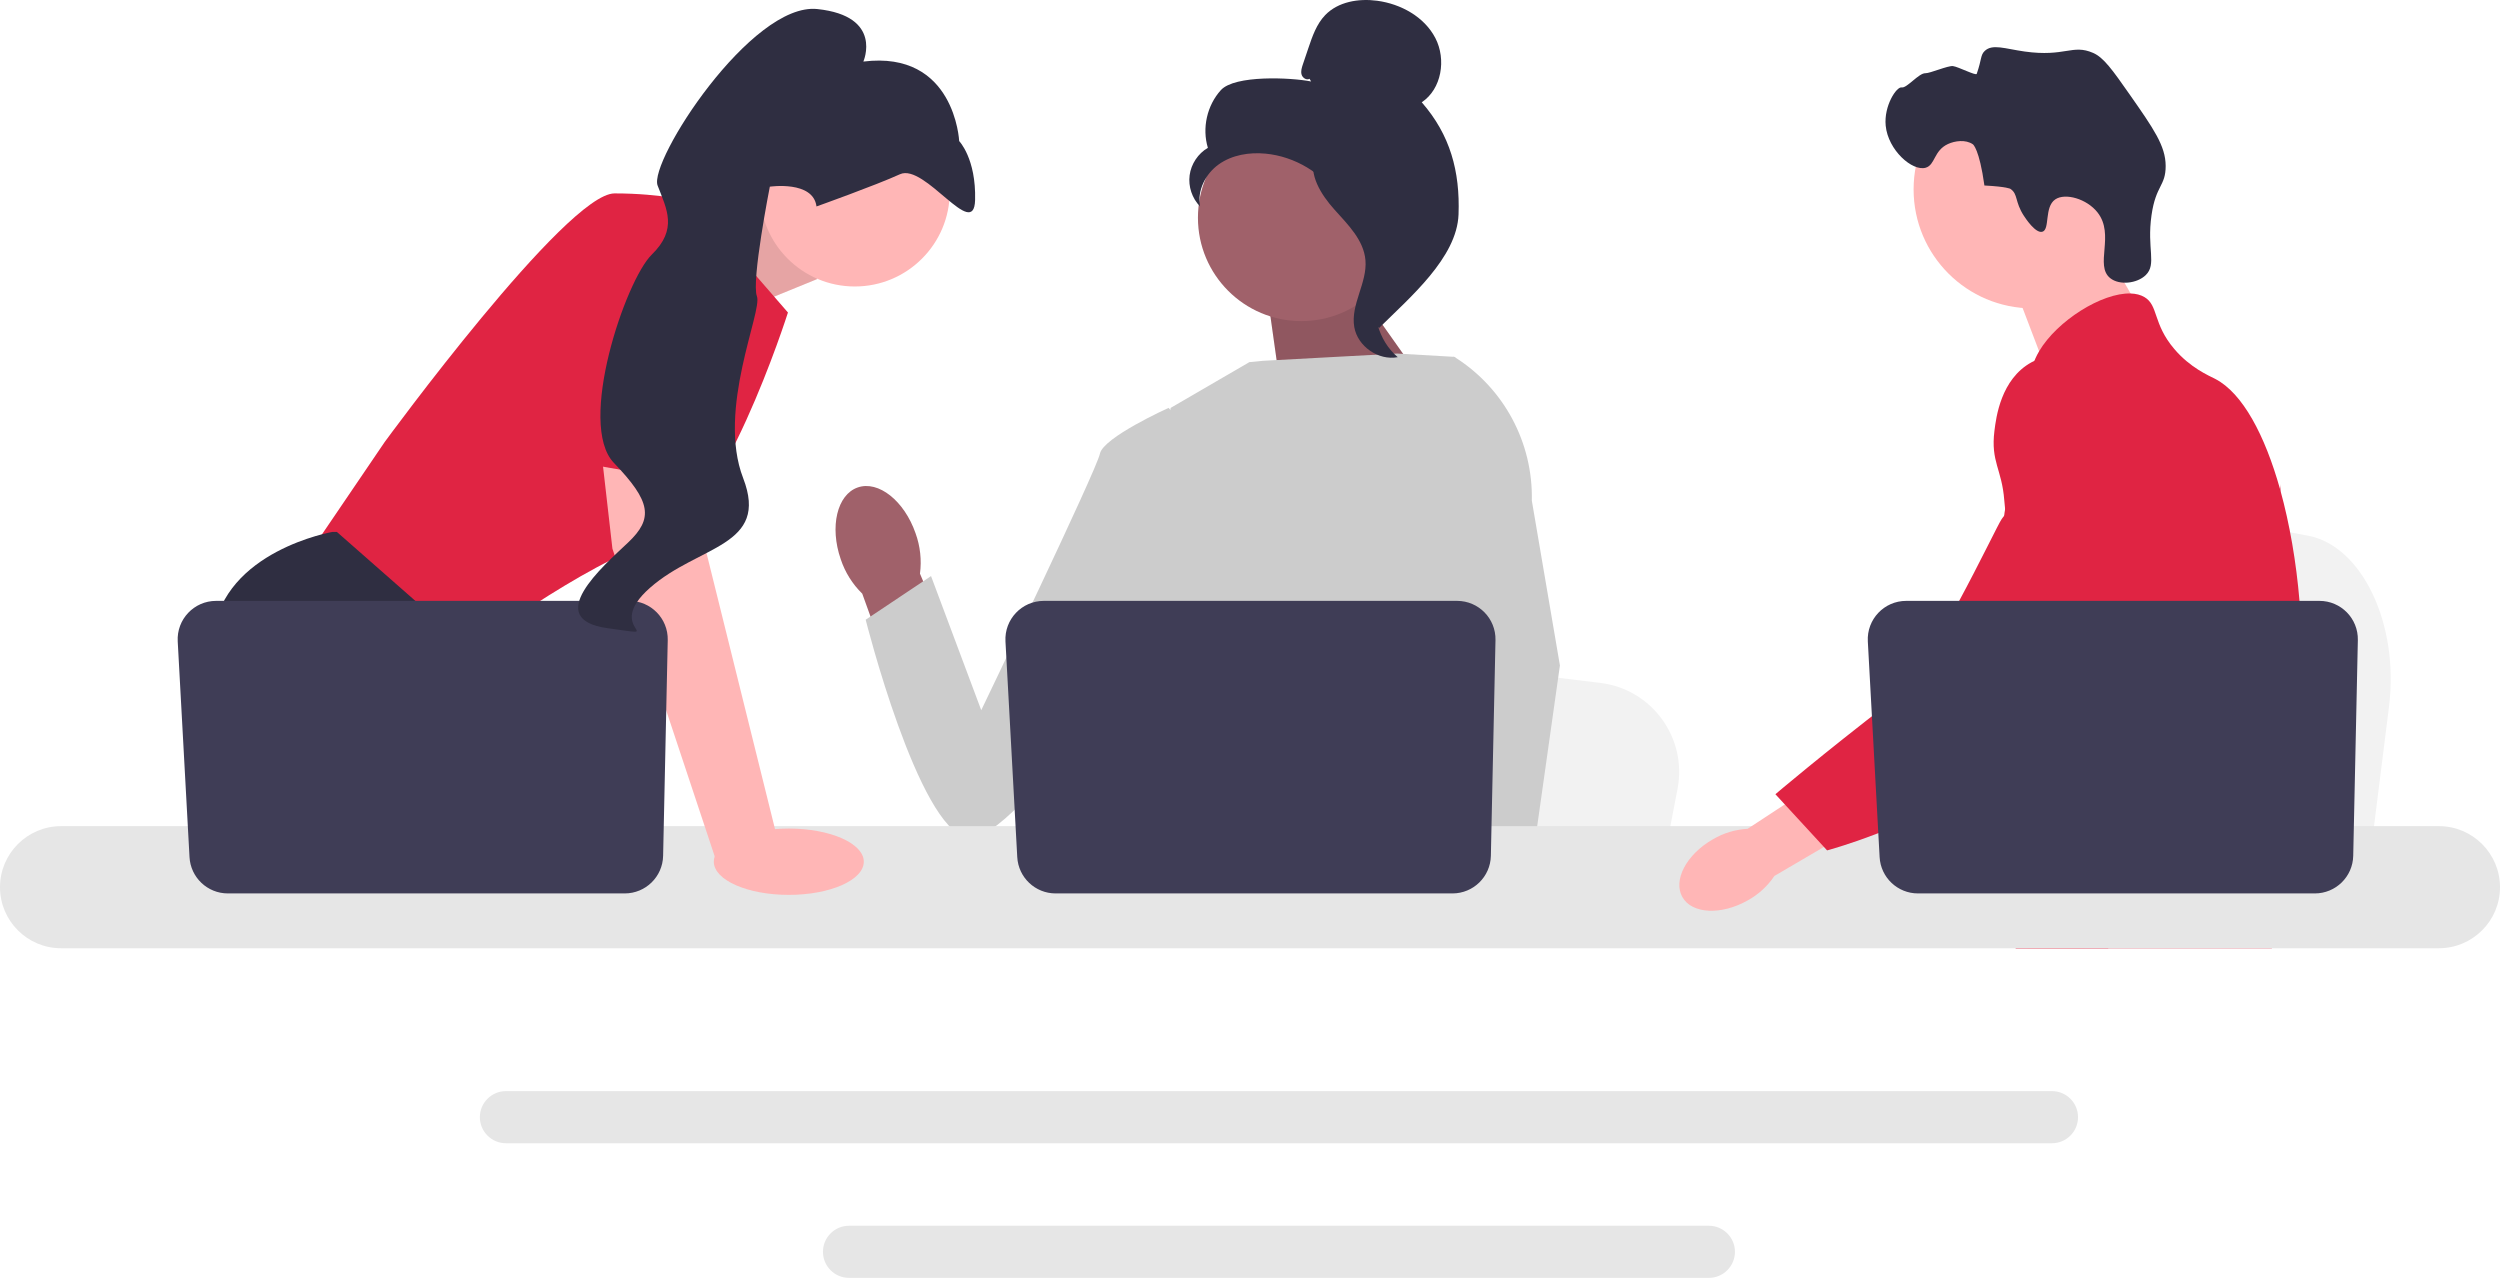
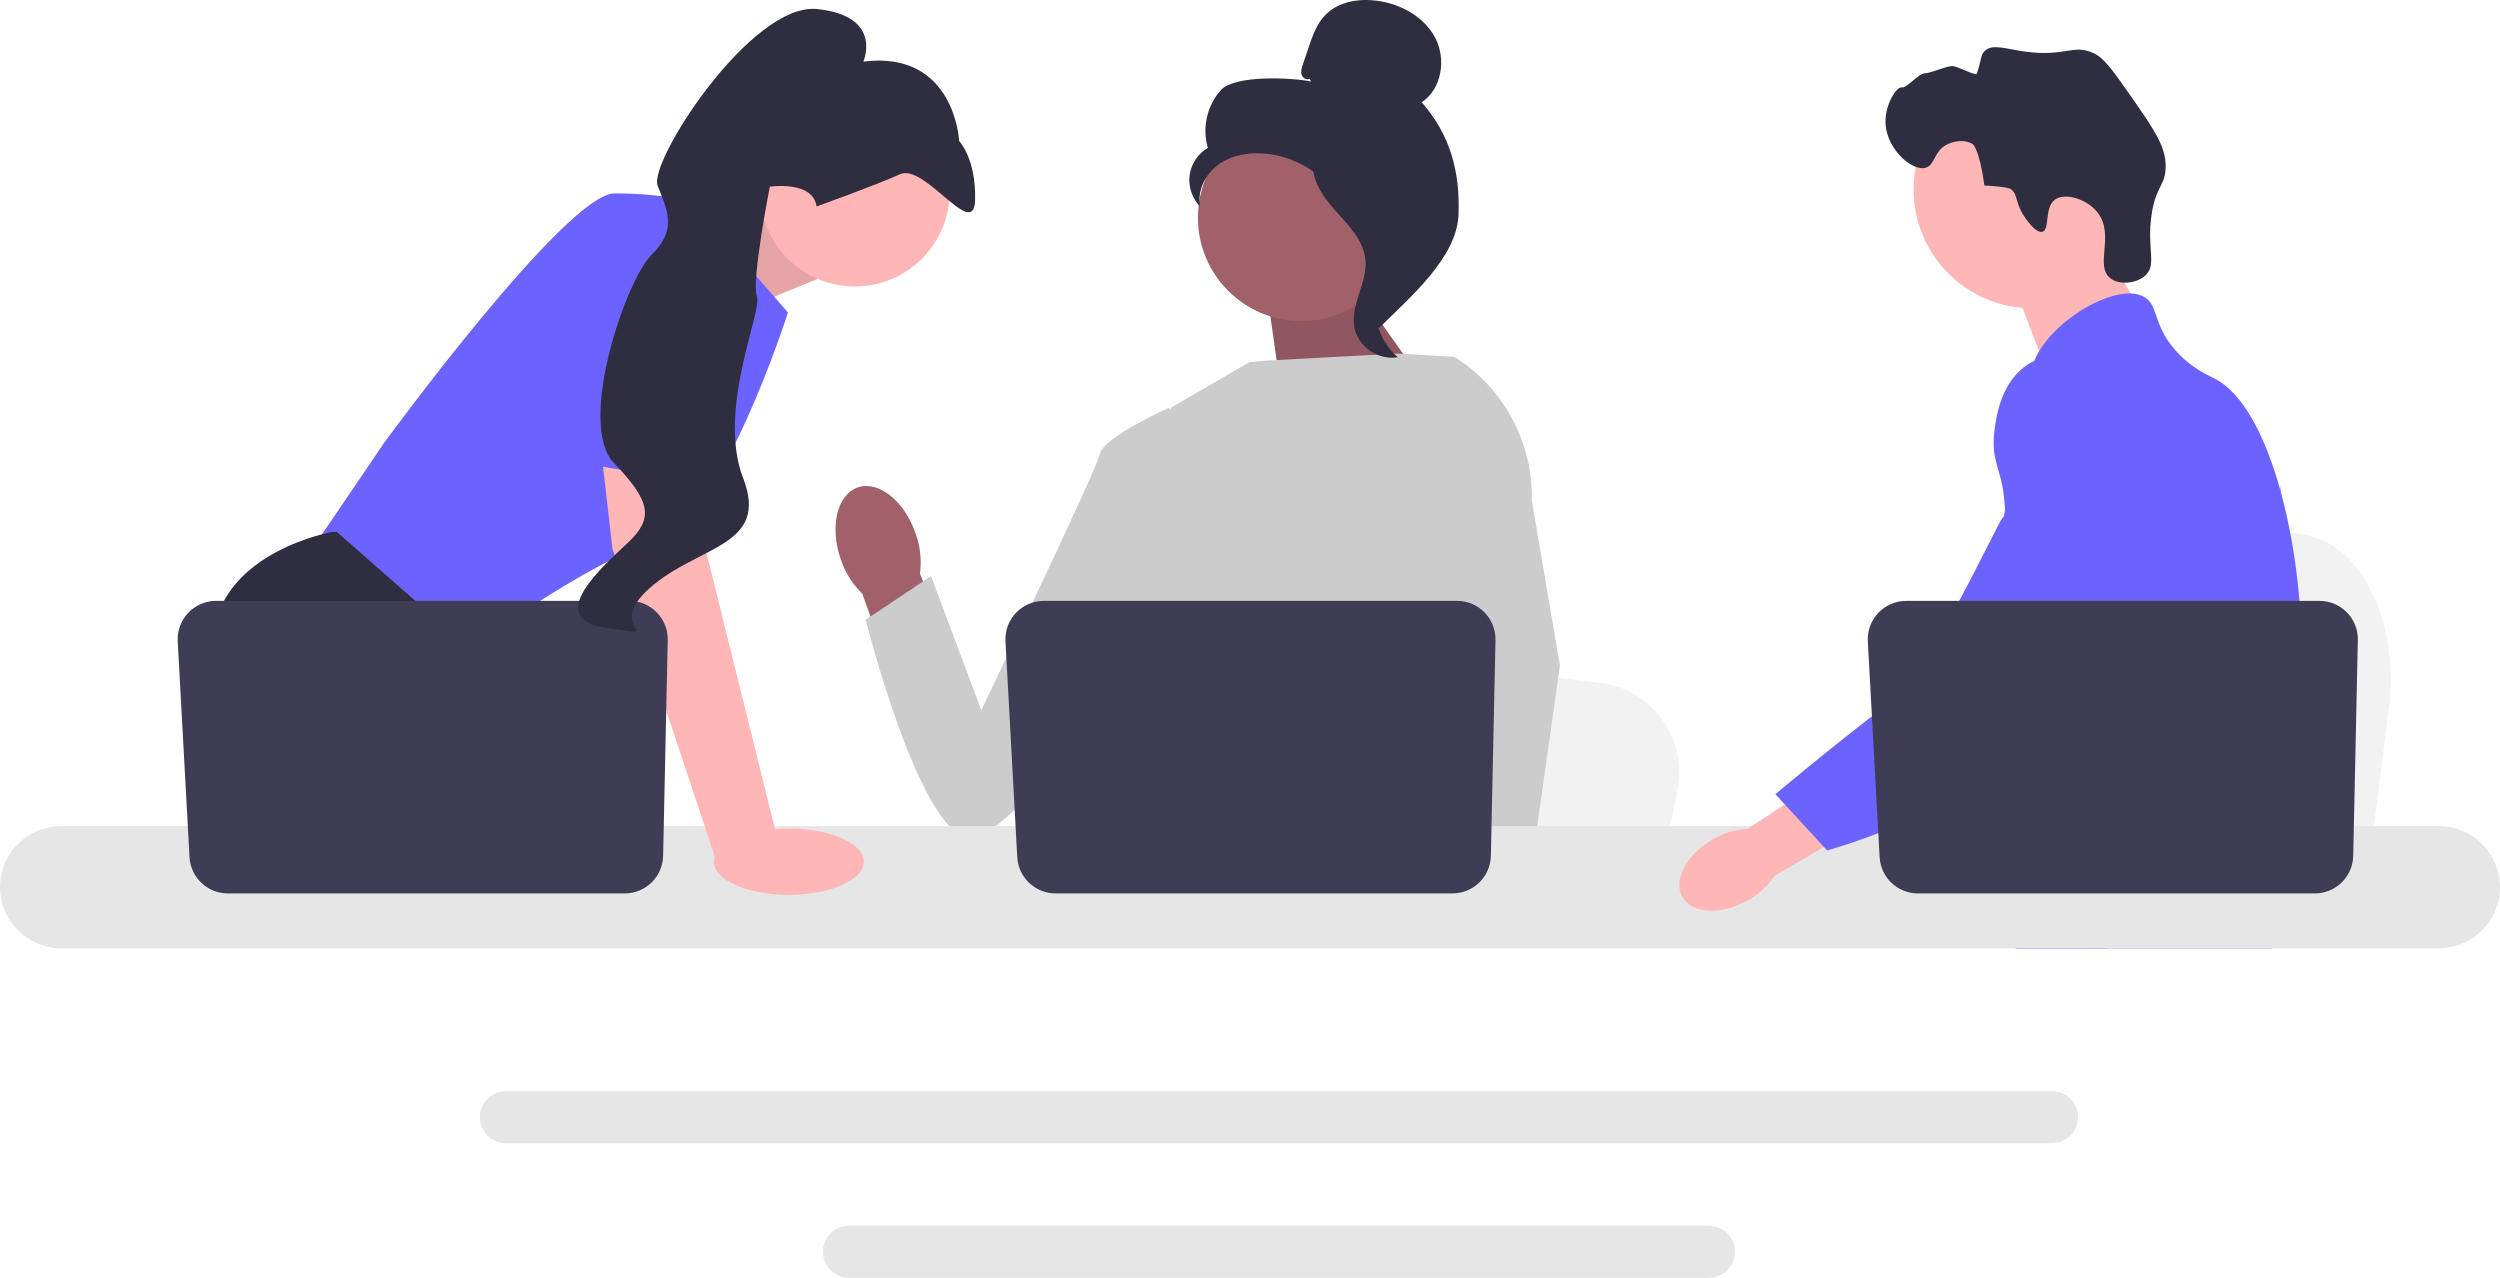
<svg xmlns="http://www.w3.org/2000/svg" width="866.81" height="443.068" viewBox="0 0 866.81 443.068">
  <path d="M828.335,244.952l-2.715,21.622-6.739,53.704h-135.383c1.057-12.037,2.502-29.362,4.046-48.065,.152-1.868,.312-3.748,.464-5.639,3.872-47.014,8.108-100.216,8.108-100.216l17.799,3.316,34.532,6.421,14.071,2.615,37.681,7.017c18.787,3.491,31.71,30.693,28.135,59.226Z" fill="#f2f2f2" />
  <polygon points="725.93 79.358 742.579 108.492 710.58 131.169 696.93 95.358 725.93 79.358" fill="#ffb6b6" />
  <circle cx="704.735" cy="65.675" r="41.244" fill="#ffb6b6" />
  <path d="M701.774,74.896c-3.275-4.984-1.99-7.591-4.731-9.423-0-0-1.103-.737-8.999-1.157h0c-1.768-12.724-3.975-14.267-3.975-14.267-2.543-1.778-6.318-1.201-8.666-.113-4.966,2.3-4.391,7.269-7.735,8.22-4.619,1.314-13.024-6.092-13.852-14.569-.675-6.915,3.78-13.631,5.547-13.276,1.752,.352,5.947-5.003,8.212-4.92,1.547,.056,7.867-2.691,9.567-2.476,1.857,.235,7.978,3.429,8.234,2.699,1.773-5.072,1.252-6.479,2.756-7.93,2.665-2.571,7.026-.781,13.866,.181,14.074,1.978,16.531-2.663,23.743,.483,3.644,1.589,6.692,5.874,12.641,14.38,8.319,11.895,12.479,17.842,12.506,24.779,.027,7.074-3.398,6.625-4.903,17.098-1.675,11.658,1.884,16.989-2.004,20.777-3.005,2.927-9.113,3.622-12.322,1.053-5.494-4.399,1.696-15.012-4.384-22.767-3.732-4.76-11.238-6.878-14.676-4.525-3.888,2.66-1.746,10.469-4.48,11.21-2.341,.634-5.772-4.588-6.343-5.457Z" fill="#2f2e41" />
-   <path d="M797.85,237.338c-1.15,19.67-5.72,25.88-7.32,49.11-.35,5.1-.56,11.02-.56,18.08,0,1.8,.01,3.54,.01,5.24,0,3.62-.069,7.04-.49,10.51-.319,2.77-.869,5.56-1.779,8.5h-88.83c-.01-.02-.01-.04-.021-.06-.52-2.26-.85-4.42-1.1-6.49-.08-.66-.15-1.31-.21-1.95-.08-.75-.15-1.49-.22-2.22-.271-2.91-.54-5.66-1.181-8.29-.859-3.63-2.42-7.05-5.62-10.35-1.31-1.35-2.619-2.4-3.899-3.32-.25-.17-.49-.34-.74-.51-3.54-2.43-6.89-4.18-9.79-9.14-.05-.07-.09-.15-.13-.22-.5-.87-1.8-3.15-2.74-6.19-.99-3.16-1.59-7.13-.51-11.19,2.57-9.62,12.09-10.58,19.87-20.3,.84-1.05,1.67-2.21,2.46-3.5,3.52-5.72,4.47-10.76,5.59-16.75,.18-.97,.34-1.93,.47-2.86,.101-.7,.19-1.39,.261-2.07,.619-5.71,.319-10.63-.41-15.03-2.38-14.41-9.4-23.33-4.44-36.26,1.561-4.06,3.771-7.11,6-9.72,4.72-5.53,9.57-9.12,8.73-16.26-.851-7.2-6.311-8.19-6.92-14.48-.311-3.18,.729-6.53,2.68-9.82v-.01c6.24-10.59,21.82-20.34,31.72-20.03,1.83,.05,3.45,.46,4.8,1.25,4.891,2.88,2.851,9.17,10.341,17.99,5.569,6.55,11.869,9.17,14.26,10.41,9.47,4.94,17.17,19.51,22.399,38.14,.04,.14,.08,.28,.12,.43,3.23,11.67,5.511,24.92,6.641,38.36,.479,5.69,.76,11.41,.819,17.07,.051,4.52-.05,8.44-.26,11.93Z" fill="#e02443" />
+   <path d="M797.85,237.338c-1.15,19.67-5.72,25.88-7.32,49.11-.35,5.1-.56,11.02-.56,18.08,0,1.8,.01,3.54,.01,5.24,0,3.62-.069,7.04-.49,10.51-.319,2.77-.869,5.56-1.779,8.5h-88.83c-.01-.02-.01-.04-.021-.06-.52-2.26-.85-4.42-1.1-6.49-.08-.66-.15-1.31-.21-1.95-.08-.75-.15-1.49-.22-2.22-.271-2.91-.54-5.66-1.181-8.29-.859-3.63-2.42-7.05-5.62-10.35-1.31-1.35-2.619-2.4-3.899-3.32-.25-.17-.49-.34-.74-.51-3.54-2.43-6.89-4.18-9.79-9.14-.05-.07-.09-.15-.13-.22-.5-.87-1.8-3.15-2.74-6.19-.99-3.16-1.59-7.13-.51-11.19,2.57-9.62,12.09-10.58,19.87-20.3,.84-1.05,1.67-2.21,2.46-3.5,3.52-5.72,4.47-10.76,5.59-16.75,.18-.97,.34-1.93,.47-2.86,.101-.7,.19-1.39,.261-2.07,.619-5.71,.319-10.63-.41-15.03-2.38-14.41-9.4-23.33-4.44-36.26,1.561-4.06,3.771-7.11,6-9.72,4.72-5.53,9.57-9.12,8.73-16.26-.851-7.2-6.311-8.19-6.92-14.48-.311-3.18,.729-6.53,2.68-9.82v-.01c6.24-10.59,21.82-20.34,31.72-20.03,1.83,.05,3.45,.46,4.8,1.25,4.891,2.88,2.851,9.17,10.341,17.99,5.569,6.55,11.869,9.17,14.26,10.41,9.47,4.94,17.17,19.51,22.399,38.14,.04,.14,.08,.28,.12,.43,3.23,11.67,5.511,24.92,6.641,38.36,.479,5.69,.76,11.41,.819,17.07,.051,4.52-.05,8.44-.26,11.93Z" fill="#6c63ff" />
  <g>
    <polygon points="731.331 304.728 729.52 309.768 728.38 312.927 725.74 320.278 722.68 328.778 703.01 328.778 706.31 320.278 707.84 316.318 710.38 309.768 714.64 298.768 731.331 304.728" fill="#ffb6b6" />
-     <path d="M790.84,167.827c-.05,.65-.12,1.37-.19,2.15-.779,7.94-2.62,22.15-5.31,38.36-1.42,8.55-3.08,17.66-4.95,26.71-4.02,19.53-9.02,38.76-14.67,51.4-1.01,2.28-2.05,4.34-3.11,6.16-.81,1.39-1.66,2.76-2.55,4.11-2.88,4.43-6.11,8.63-9.46,12.55-.13,.17-.28,.33-.43,.5-.54,.64-1.101,1.27-1.66,1.9-2.74,3.09-5.54,5.97-8.25,8.61-3.3,3.22-6.48,6.07-9.33,8.5h-31.94l-.13-.06-4.6-2.04s1.31-1.54,3.5-4.45c.45-.59,.93-1.24,1.45-1.95,.64-.87,1.33-1.83,2.069-2.87,1.54-2.18,3.29-4.74,5.17-7.64,3.641-5.61,7.79-12.51,11.98-20.5,.48-.93,.97-1.87,1.46-2.82,.01-.03,.03-.06,.04-.09,.83-1.62,1.65-3.29,2.47-4.99,6.95-14.46,8.94-26.46,9.511-30.35,.8-5.5,1.909-13.19,1.609-21.65-.2-5.58-1.01-11.48-2.939-17.34v-.01c-.4-1.23-.851-2.46-1.36-3.68-.91-2.19-1.99-4.35-3.271-6.48-5.649-9.38-10.239-9.77-13.89-19.99-1.08-3.03-3.53-9.87-2.78-17.09v-.01c.091-.89,.24-1.79,.44-2.69v-.01c.05-.25,.12-.51,.19-.76,.569-2.21,1.51-4.4,2.939-6.48,2.79-4.04,6.6-6.44,10.01-7.87l.011-.01c3.939-1.64,7.34-1.99,8-2.05,14.609-1.3,25.939,10.98,32.13,17.69,2.39,2.59,4.58,4.76,6.58,6.53,15.569,13.9,19.84,5.02,20.949,.43,.17-.71,.261-1.32,.311-1.72Z" fill="#e02443" />
-     <path d="M790.89,167.308c0,.05-.01,.22-.05,.5,.02-.15,.03-.3,.04-.44,0-.03,0-.05,.01-.06Z" fill="#e02443" />
+     <path d="M790.84,167.827c-.05,.65-.12,1.37-.19,2.15-.779,7.94-2.62,22.15-5.31,38.36-1.42,8.55-3.08,17.66-4.95,26.71-4.02,19.53-9.02,38.76-14.67,51.4-1.01,2.28-2.05,4.34-3.11,6.16-.81,1.39-1.66,2.76-2.55,4.11-2.88,4.43-6.11,8.63-9.46,12.55-.13,.17-.28,.33-.43,.5-.54,.64-1.101,1.27-1.66,1.9-2.74,3.09-5.54,5.97-8.25,8.61-3.3,3.22-6.48,6.07-9.33,8.5h-31.94l-.13-.06-4.6-2.04s1.31-1.54,3.5-4.45c.45-.59,.93-1.24,1.45-1.95,.64-.87,1.33-1.83,2.069-2.87,1.54-2.18,3.29-4.74,5.17-7.64,3.641-5.61,7.79-12.51,11.98-20.5,.48-.93,.97-1.87,1.46-2.82,.01-.03,.03-.06,.04-.09,.83-1.62,1.65-3.29,2.47-4.99,6.95-14.46,8.94-26.46,9.511-30.35,.8-5.5,1.909-13.19,1.609-21.65-.2-5.58-1.01-11.48-2.939-17.34v-.01c-.4-1.23-.851-2.46-1.36-3.68-.91-2.19-1.99-4.35-3.271-6.48-5.649-9.38-10.239-9.77-13.89-19.99-1.08-3.03-3.53-9.87-2.78-17.09v-.01c.091-.89,.24-1.79,.44-2.69v-.01c.05-.25,.12-.51,.19-.76,.569-2.21,1.51-4.4,2.939-6.48,2.79-4.04,6.6-6.44,10.01-7.87l.011-.01c3.939-1.64,7.34-1.99,8-2.05,14.609-1.3,25.939,10.98,32.13,17.69,2.39,2.59,4.58,4.76,6.58,6.53,15.569,13.9,19.84,5.02,20.949,.43,.17-.71,.261-1.32,.311-1.72Z" fill="#6c63ff" />
+     <path d="M790.89,167.308c0,.05-.01,.22-.05,.5,.02-.15,.03-.3,.04-.44,0-.03,0-.05,.01-.06Z" fill="#6c63ff" />
  </g>
  <path d="M711.47,378.318H175.42c-4.98,0-9.04,4.05-9.04,9.03,0,4.99,4.06,9.04,9.04,9.04H711.47c4.979,0,9.03-4.05,9.03-9.04,0-4.98-4.051-9.03-9.03-9.03Z" fill="#e6e6e6" />
  <path d="M592.51,424.998H294.37c-4.98,0-9.03,4.05-9.03,9.03s4.05,9.04,9.03,9.04h298.14c4.98,0,9.04-4.06,9.04-9.04s-4.06-9.03-9.04-9.03Z" fill="#e6e6e6" />
  <polygon points="235.069 81.275 268.853 67.057 283.344 96.762 247.842 111.253 235.069 81.275" fill="#ffb6b6" />
  <polygon points="235.069 81.275 268.853 67.057 283.344 96.762 247.842 111.253 235.069 81.275" opacity=".1" />
-   <path d="M239.872,69.955l33.328,38.4s-23.185,73.177-46.369,79.698-65.932,38.4-65.932,38.4l-53.615-34.777,26.083-38.4s63.034-86.218,79.698-86.218c16.664,0,26.807,2.898,26.807,2.898Z" fill="#e02443" />
+   <path d="M239.872,69.955l33.328,38.4s-23.185,73.177-46.369,79.698-65.932,38.4-65.932,38.4l-53.615-34.777,26.083-38.4s63.034-86.218,79.698-86.218c16.664,0,26.807,2.898,26.807,2.898Z" fill="#6c63ff" />
  <path d="M194.843,320.278H117.261l-4.905-6.557-20.026-26.771-4.608-6.158s-17.389-31.879-13.766-60.86c3.623-28.981,41.298-35.502,41.298-35.502h1.55l46.123,40.53-2.753,37.719,14.606,24.272,20.062,33.328Z" fill="#2f2e41" />
  <polygon points="133.15 320.278 112.356 320.278 112.356 289.486 133.15 320.278" fill="#2f2e41" />
  <path d="M581.644,273.532l-2.587,13.418-6.419,33.328h-128.958c1.007-7.47,2.384-18.222,3.854-29.829,.145-1.159,.297-2.326,.442-3.499,3.688-29.177,7.723-62.193,7.723-62.193l16.954,2.058,32.893,3.985,13.404,1.623,35.893,4.354c17.896,2.166,30.205,19.048,26.8,36.755Z" fill="#f2f2f2" />
  <path d="M764.144,320.278h-69.945c1.065-1.253,1.666-1.978,1.666-1.978l20.968-3.463,43.203-7.129s1.971,5.093,4.108,12.571Z" fill="#2f2e41" />
  <polygon points="467.455 95.766 497.873 138.784 444.814 140.369 439.119 99.942 467.455 95.766" fill="#a0616a" />
  <polygon points="467.455 95.766 497.873 138.784 444.814 140.369 439.119 99.942 467.455 95.766" opacity=".1" />
  <path id="uuid-ae755ff6-bb09-410e-86b1-7d1b81a37005-87" d="M317.446,184.896c-3.903-11.259-12.876-18.372-20.041-15.887-7.165,2.485-9.808,13.625-5.902,24.888,1.499,4.52,4.058,8.616,7.464,11.945l17.14,47.497,22.117-8.518-19.245-45.919c.615-4.724,.089-9.526-1.533-14.005Z" fill="#a0616a" />
  <path d="M523.347,162.977l-.042,43.841-4.079,16.193-8.39,33.306-6.108,30.633-4.55,22.822-1.623,8.151c-1.224,.819-2.442,1.601-3.659,2.355h-105.976c-6.021-3.615-9.39-6.427-9.39-6.427,0,0,1.666-1.565,3.572-4.079,3.217-4.246,7.108-11.201,4.724-17.845-.5-1.391-.63-3.086-.478-4.977,.971-12.476,14.056-33.574,14.056-33.574l-2.71-31.314-1.188-13.722,8.378-66.91,27.307-15.874,4.714-.456,46.536-2.514,19.234,1.108,.877,.239,18.794,39.045Z" fill="#ccc" />
  <g>
    <polygon points="525.414 320.278 502.229 320.278 501.208 309.772 501.186 309.562 507.75 309.113 524.827 307.947 525.124 314.235 525.356 319.061 525.414 320.278" fill="#ffb6b6" />
    <path d="M531.121,173.576l9.739,57.143-7.948,56.23-1.239,8.752-2.188,15.454-.674,4.753,.022,.514,.167,3.855h-27.532l-1.014-10.506-.087-.942-2.072-21.518-.036-.362-4.398-45.63,8.622-32.98,.638-2.427v-.007l3.751-56.469-2.905-25.663-.029-.239c.058,.036,.109,.073,.167,.109,.152,.094,.304,.188,.449,.29,16.925,10.737,27.01,29.575,26.568,49.644Z" fill="#ccc" />
  </g>
  <path d="M415.748,152.379l-10.587-10.951s-22.664,10.218-23.794,15.886c-1.13,5.669-41.146,88.926-41.146,88.926l-17.41-46.499-22.662,15.13s18.184,72.192,35.19,75.581,74.002-85.446,74.002-85.446l6.408-52.628Z" fill="#ccc" />
  <path d="M845.64,286.447H21.16c-11.67,0-21.16,9.5-21.16,21.17s9.49,21.16,21.16,21.16H845.64c11.67,0,21.17-9.49,21.17-21.16s-9.5-21.17-21.17-21.17Z" fill="#e6e6e6" />
  <path d="M518.522,221.94l-1.603,74.802c-.155,7.241-6.07,13.03-13.312,13.03h-137.603c-7.071,0-12.91-5.528-13.296-12.589l-4.089-74.802c-.417-7.628,5.656-14.042,13.296-14.042h143.295c7.466,0,13.472,6.137,13.312,13.601Z" fill="#3f3d56" />
  <circle cx="296.385" cy="66.41" r="32.922" fill="#ffb6b6" />
  <polygon points="241.321 152.551 244.944 191.675 269.578 290.935 248.296 298.394 212.34 190.226 207.374 146.755 241.321 152.551" fill="#ffb6b6" />
  <path d="M231.522,221.94l-1.603,74.802c-.155,7.241-6.07,13.03-13.312,13.03H79.004c-7.071,0-12.91-5.528-13.296-12.589l-4.089-74.802c-.417-7.628,5.656-14.042,13.296-14.042H218.21c7.466,0,13.472,6.137,13.312,13.601Z" fill="#3f3d56" />
  <ellipse cx="273.5" cy="298.778" rx="26" ry="11.5" fill="#ffb6b6" />
-   <path d="M190.242,158.532l14.853-79.158s41.298-5.796,42.747,7.97-1.035,81.042-1.035,81.042l-56.564-9.853Z" fill="#e02443" />
+   <path d="M190.242,158.532l14.853-79.158s41.298-5.796,42.747,7.97-1.035,81.042-1.035,81.042l-56.564-9.853Z" fill="#6c63ff" />
  <path d="M283.095,71.586s20.365-7.268,28.956-11.179c8.591-3.911,25.657,23.366,26.037,8.96,.38-14.406-5.518-20.447-5.518-20.447,0,0-1.473-31.515-33.223-27.575,0,0,6.984-15.767-15.941-18.205-22.925-2.438-58.589,52.921-55.395,61.194,3.194,8.273,7.023,15.113-2.039,23.959-9.062,8.846-26.03,58.769-13.12,72.203,12.91,13.434,13.758,19.264,4.912,27.621-8.846,8.358-29.754,26.53-7.147,29.685,22.607,3.155-2.068,.799,14.786-14.026,16.854-14.825,41.447-14.219,32.265-38.005-9.183-23.785,6.771-57.869,4.775-63.04-1.996-5.171,4.473-38.005,4.473-38.005,0,0,15.055-2.212,16.181,6.86Z" fill="#2f2e41" />
  <g>
    <circle cx="451.191" cy="75.499" r="35.838" fill="#a0616a" />
    <path d="M454.051,27.317c-1.037,.605-2.426-.311-2.759-1.464-.333-1.154,.055-2.379,.439-3.516l1.934-5.727c1.371-4.062,2.827-8.266,5.797-11.357,4.483-4.666,11.607-5.853,18.02-4.993,8.236,1.104,16.362,5.564,20.191,12.939,3.829,7.375,2.199,17.665-4.72,22.266,9.862,11.303,13.3,23.901,12.757,38.892-.543,14.991-16.879,28.788-27.533,39.348-2.379-1.442-4.542-8.201-3.234-10.656,1.308-2.455-.566-5.3,1.054-7.561,1.62-2.262,2.976,1.34,1.338-.909-1.034-1.419,3.001-4.684,1.464-5.533-7.432-4.108-9.903-13.371-14.571-20.465-5.63-8.556-15.265-14.35-25.462-15.312-5.617-.53-11.55,.43-16.154,3.691-4.604,3.261-7.585,9.089-6.517,14.629-2.765-2.808-4.141-6.922-3.622-10.828,.519-3.906,2.922-7.518,6.325-9.506-2.069-6.841-.297-14.711,4.505-20.005,4.802-5.294,24.28-4.392,31.291-2.999l-.542-.93Z" fill="#2f2e41" />
    <path d="M455.14,53.475c9.285,1.002,15.989,9.045,21.65,16.473,3.263,4.281,6.681,9.009,6.599,14.391-.083,5.441-3.721,10.109-5.46,15.265-2.842,8.429-.072,18.457,6.693,24.233-6.685,1.269-13.911-3.744-15.065-10.449-1.343-7.806,4.574-15.34,3.873-23.23-.617-6.951-6.095-12.301-10.752-17.498-4.657-5.197-9.03-12.094-6.888-18.735l-.65-.45Z" fill="#2f2e41" />
  </g>
  <g>
    <path id="uuid-aec20554-f6ec-4c5b-9d97-717cd04239bf-88" d="M593.947,290.977c-9.197,5.231-13.952,14.216-10.623,20.069,3.33,5.852,13.483,6.355,22.683,1.121,3.703-2.04,6.864-4.938,9.218-8.45l38.687-22.656-11.019-17.928-36.969,24.238c-4.223,.228-8.331,1.465-11.978,3.607Z" fill="#ffb6b6" />
-     <path d="M724.935,124.841c-1.156-.458-11.3-4.3-20.561,.772-10.638,5.826-12.281,19.126-12.858,23.791-1.331,10.776,2.591,13.191,3.419,24.101,1.549,20.41,5.633-2.874-.889,6.442-2.258,3.225-25.317,53.198-38.034,62.986-24.733,19.037-40.439,32.444-40.439,32.444l17.93,19.477s28.333-7.549,53.376-23.81c25.688-16.68,38.532-25.02,48.469-41.335,.856-1.405,21.331-36.176,10.335-74.624-2.508-8.77-7.104-24.839-20.747-30.245Z" fill="#e02443" />
+     <path d="M724.935,124.841c-1.156-.458-11.3-4.3-20.561,.772-10.638,5.826-12.281,19.126-12.858,23.791-1.331,10.776,2.591,13.191,3.419,24.101,1.549,20.41,5.633-2.874-.889,6.442-2.258,3.225-25.317,53.198-38.034,62.986-24.733,19.037-40.439,32.444-40.439,32.444l17.93,19.477s28.333-7.549,53.376-23.81c25.688-16.68,38.532-25.02,48.469-41.335,.856-1.405,21.331-36.176,10.335-74.624-2.508-8.77-7.104-24.839-20.747-30.245Z" fill="#6c63ff" />
  </g>
  <path d="M817.522,221.94l-1.603,74.802c-.155,7.241-6.07,13.03-13.312,13.03h-137.603c-7.071,0-12.91-5.528-13.296-12.589l-4.089-74.802c-.417-7.628,5.656-14.042,13.296-14.042h143.295c7.466,0,13.472,6.137,13.312,13.601Z" fill="#3f3d56" />
</svg>
